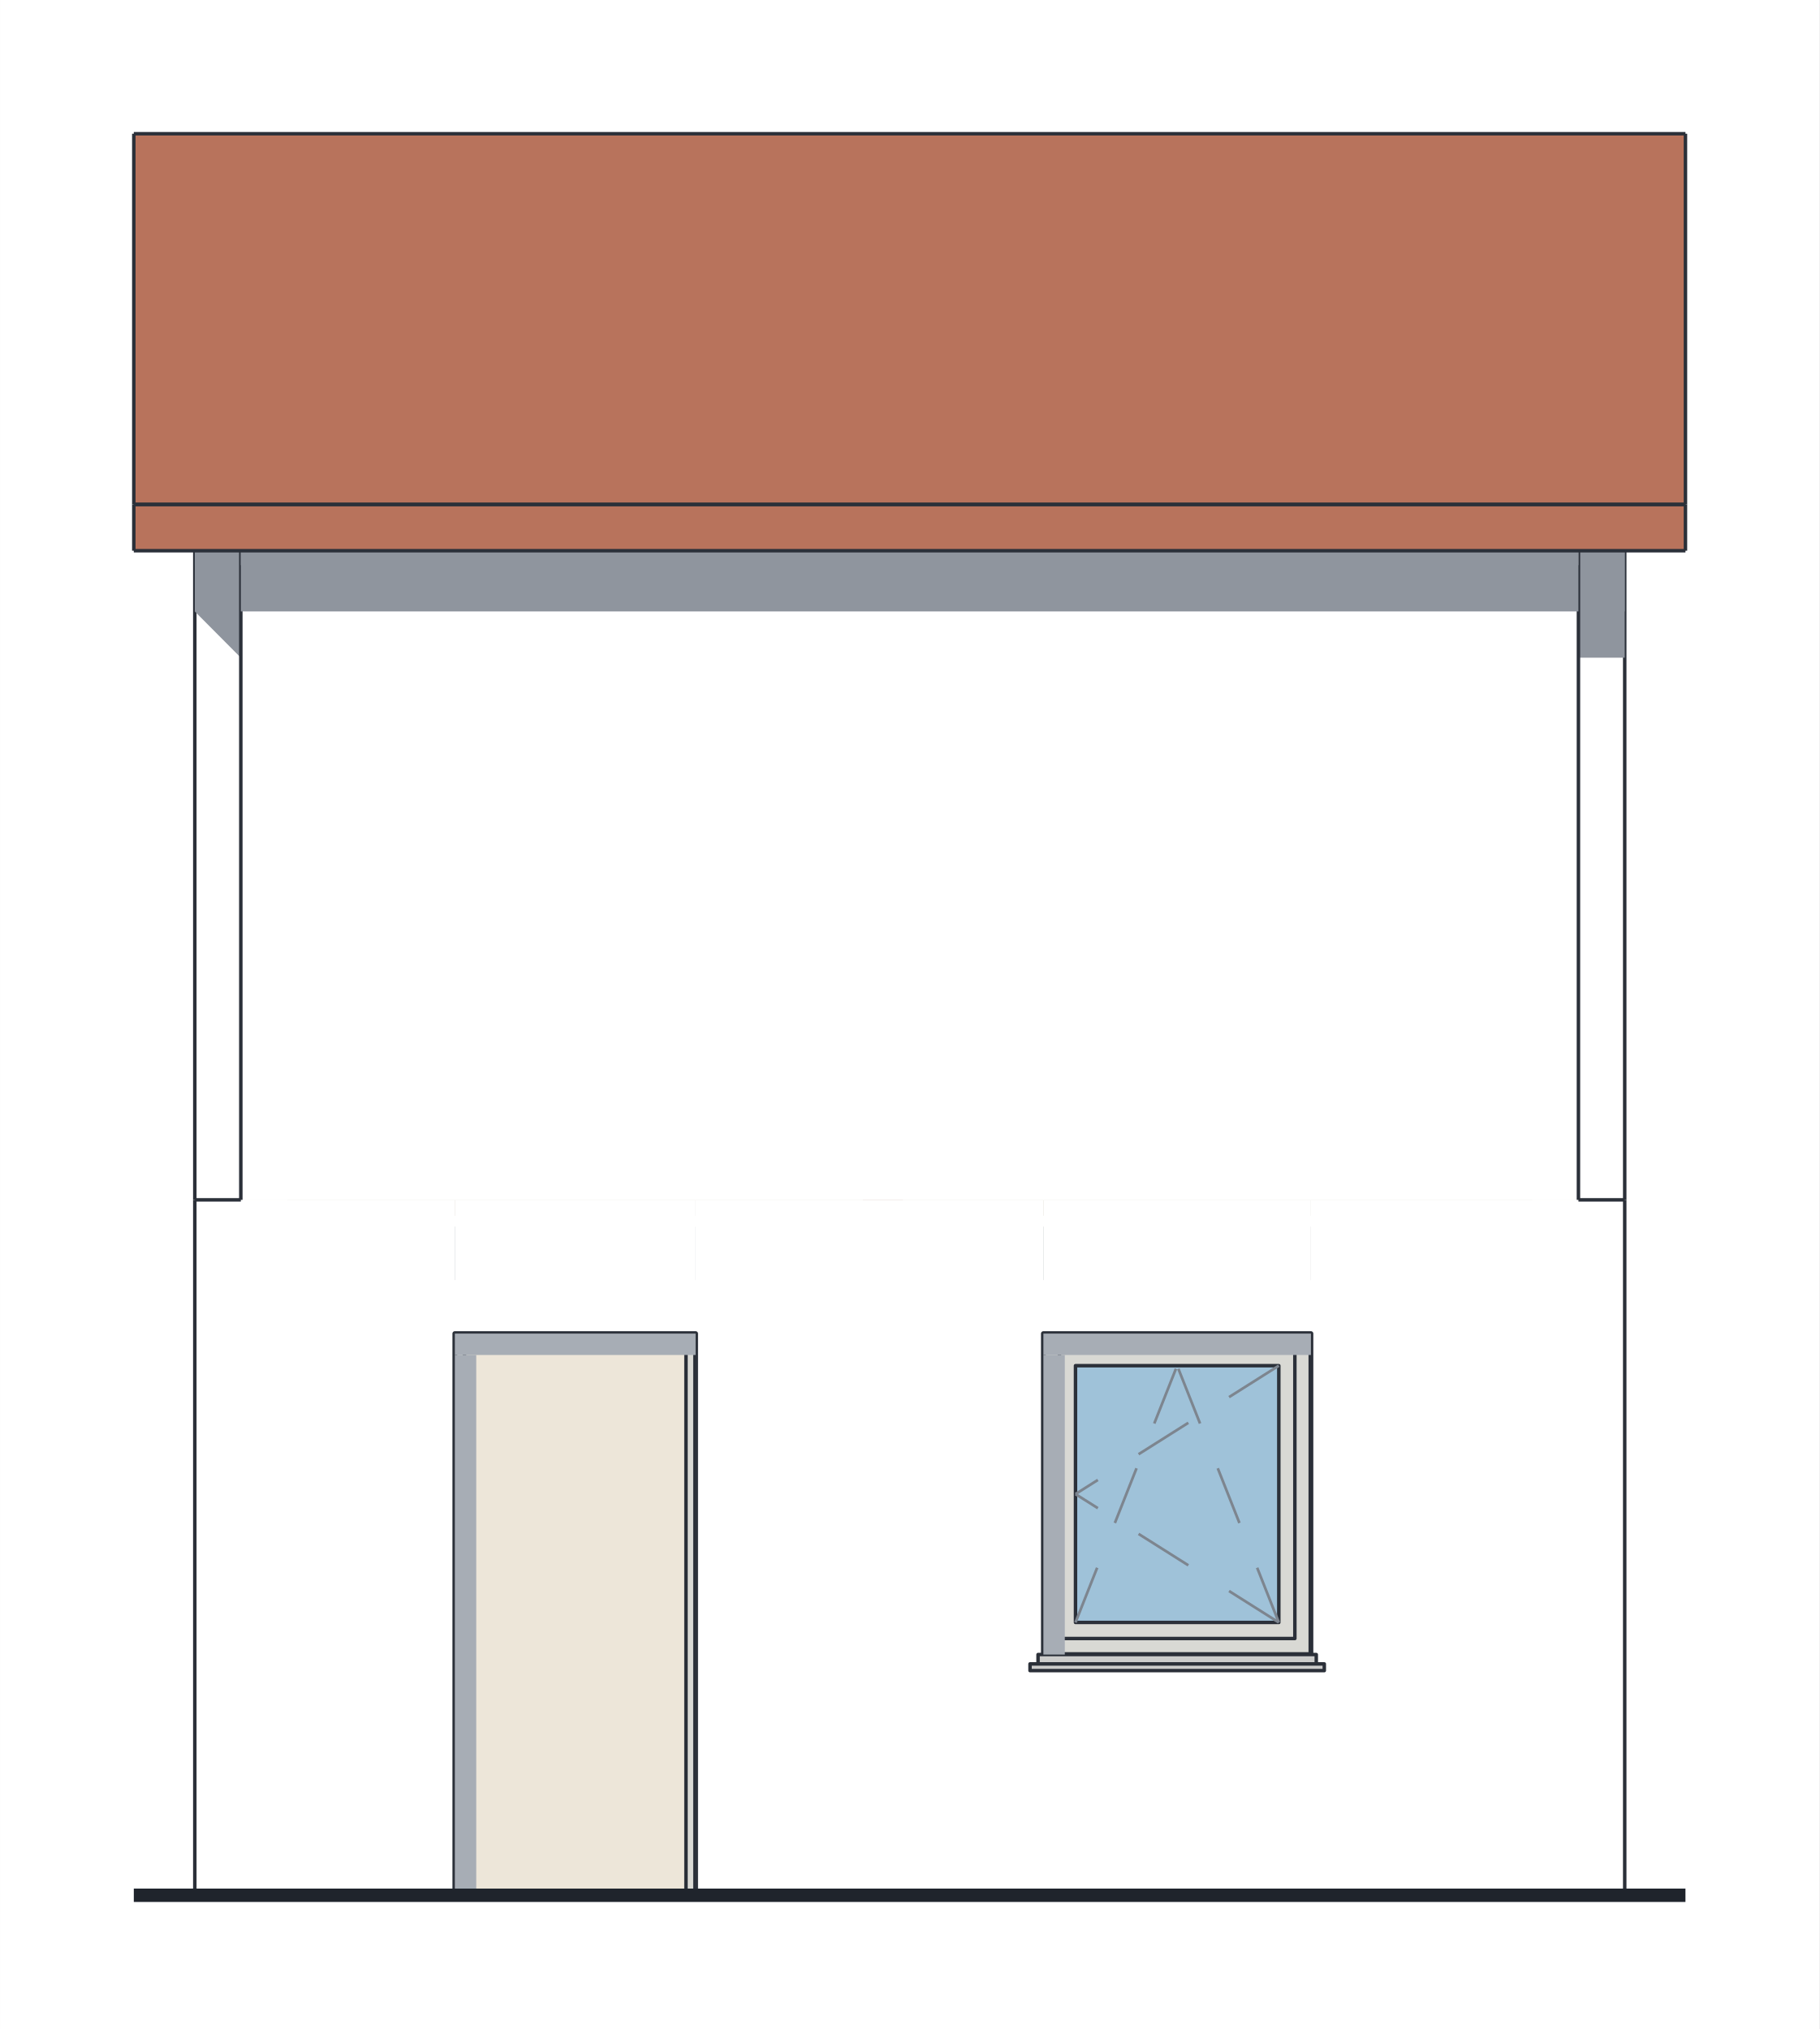
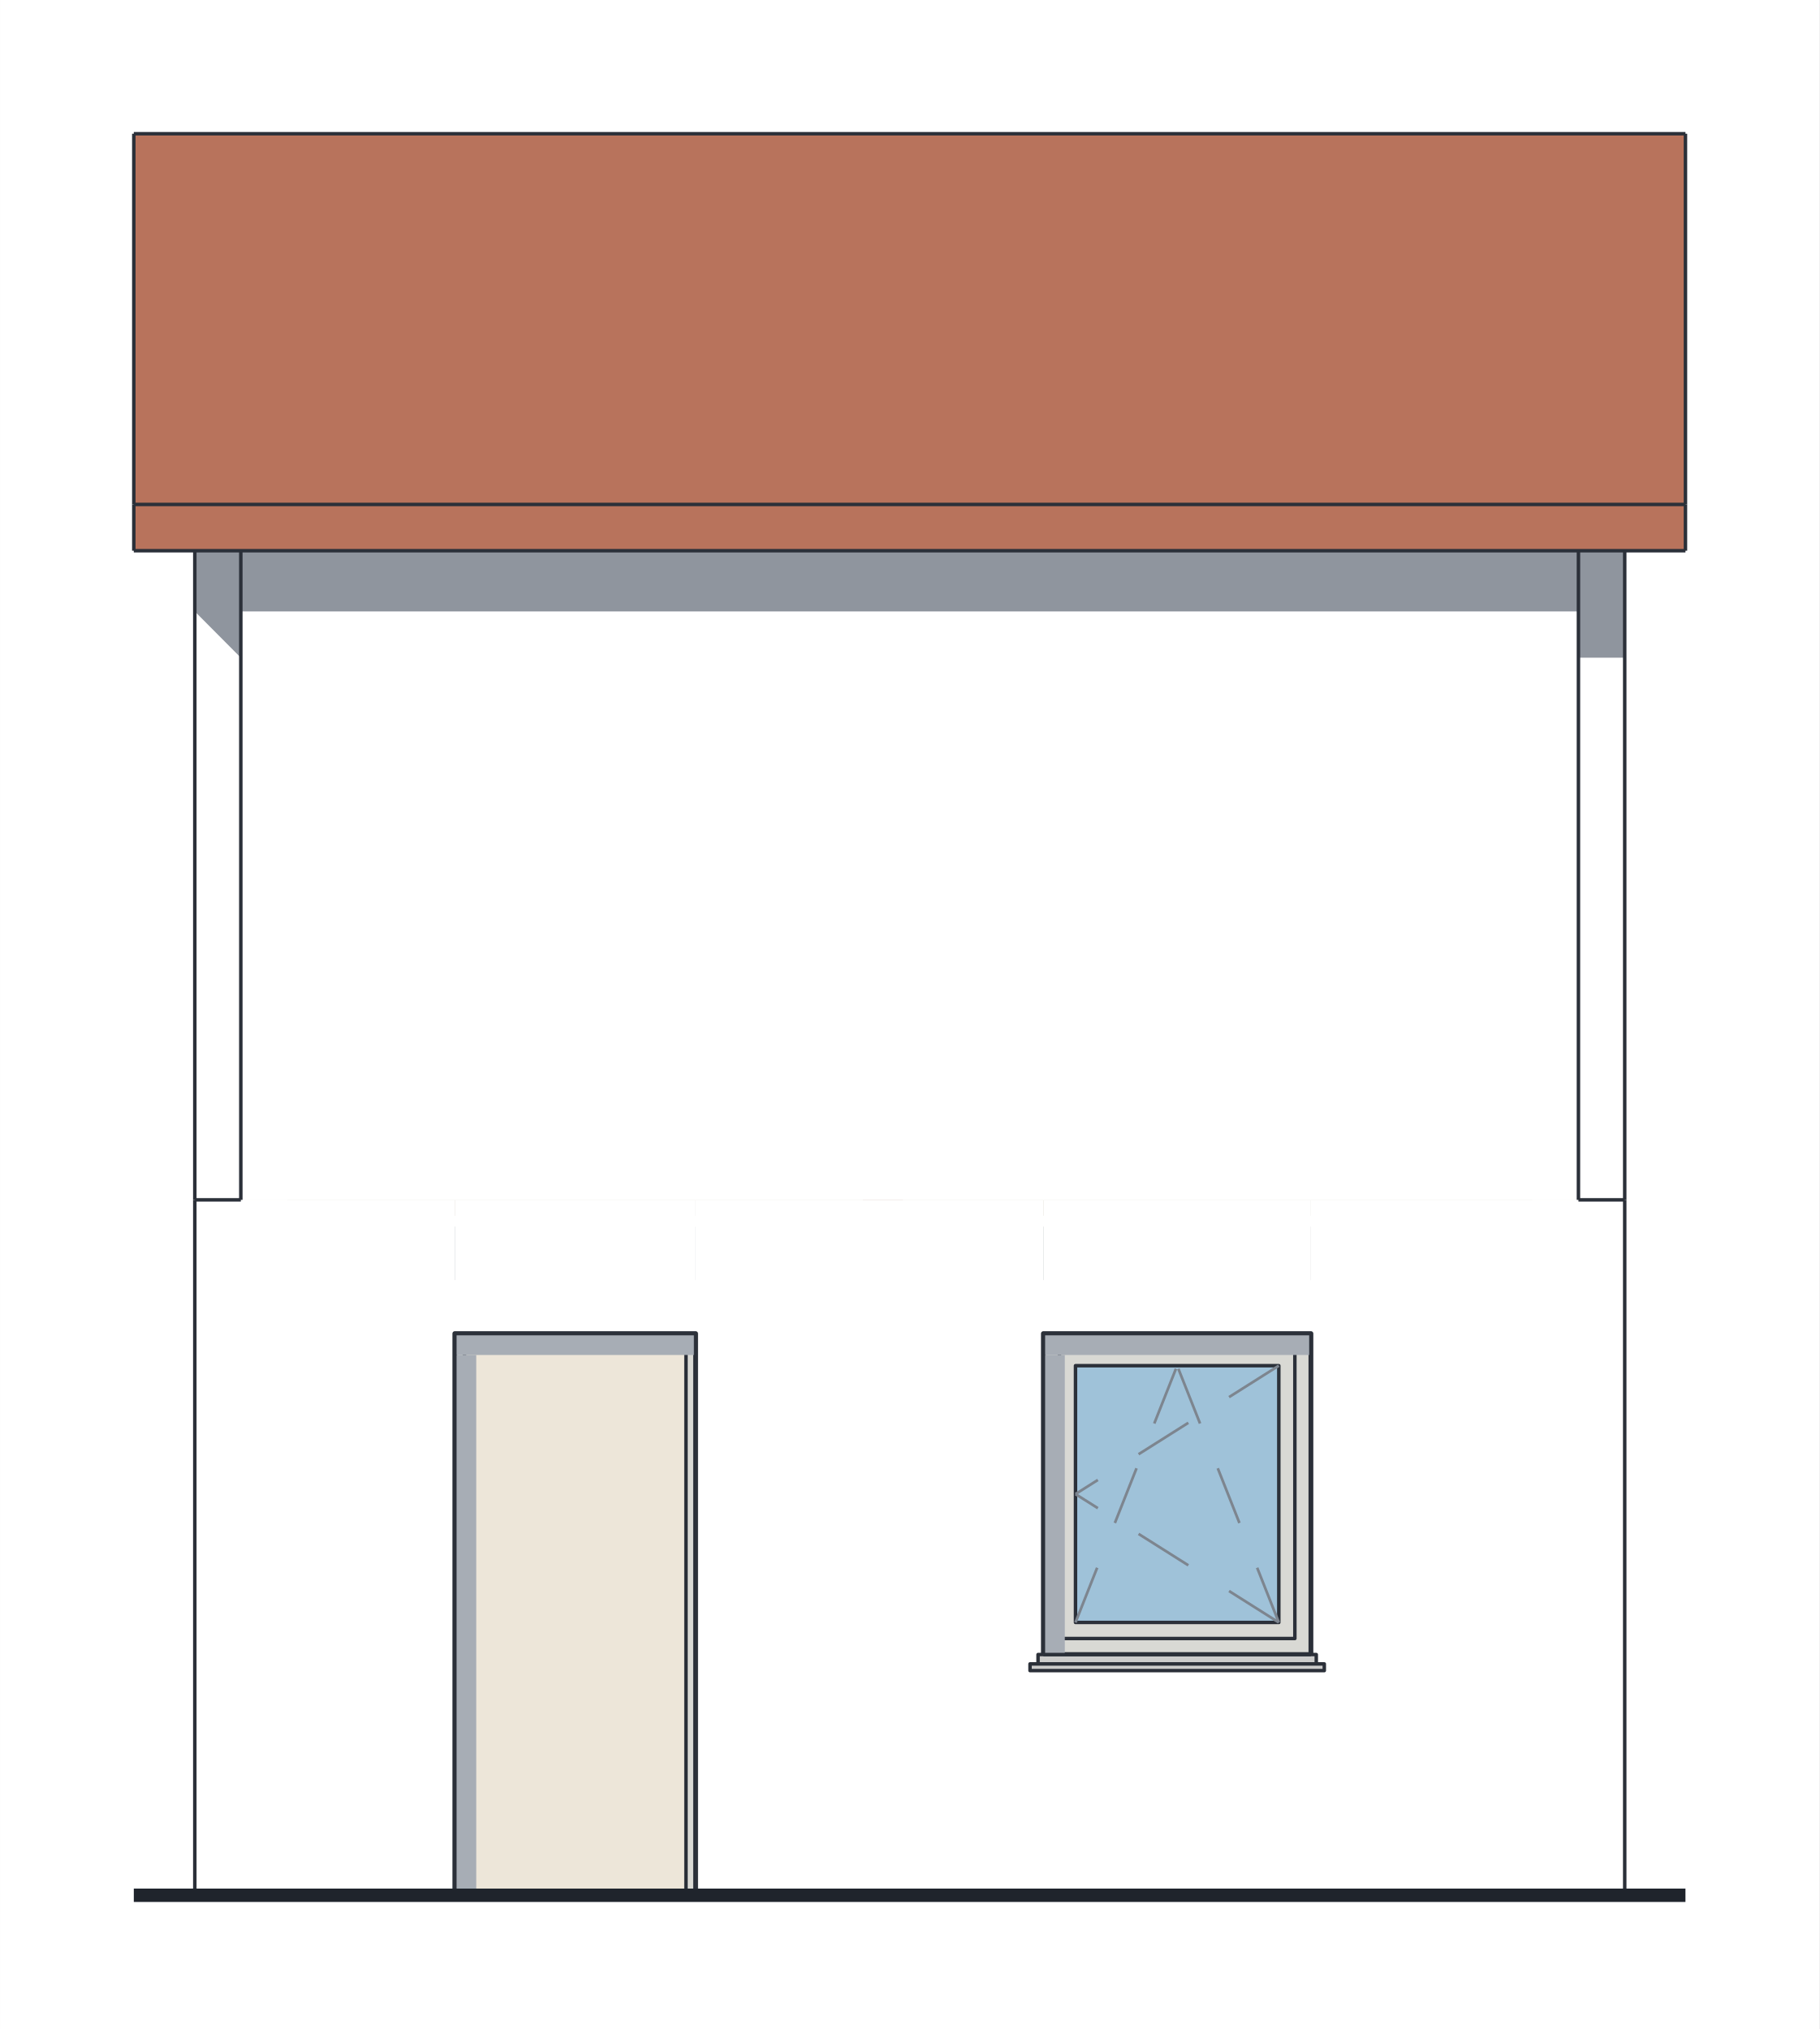
<svg xmlns="http://www.w3.org/2000/svg" viewBox="0.1 0 6.8 7.586" width="68mm" height="75.856mm">
  <rect x="0.1" y="0" width="6.8" height="7.586" fill="#ffffff" />
  <polygon points="6.173,7.086 6.173,4.486 5.4,4.486 5.4,7.086" fill="#ffffff" stroke="none" stroke-width="0" stroke-linejoin="round" />
  <polygon points="5.4,7.086 5.4,6.186 4,6.186 4,7.086" fill="#ffffff" stroke="none" stroke-width="0" stroke-linejoin="round" />
  <polygon points="5.4,4.886 5.4,4.486 4,4.486 4,4.886" fill="#ffffff" stroke="none" stroke-width="0" stroke-linejoin="round" />
  <polygon points="4,7.086 4,4.486 0.828,4.486 0.828,7.086" fill="#ffffff" stroke="none" stroke-width="0" stroke-linejoin="round" />
  <polygon points="6.173,4.486 6.173,1.886 0.828,1.886 0.828,4.486" fill="#ffffff" stroke="none" stroke-width="0" stroke-linejoin="round" />
  <polygon points="0.6,1.886 6.4,1.886 6.4,0.5 0.6,0.5" fill="#b8735c" stroke="none" stroke-width="0" stroke-linejoin="round" />
  <polygon points="1,4.546 6,4.546 6,4.486 1,4.486" fill="#c9c2b3" stroke="none" stroke-width="0" stroke-linejoin="round" />
  <polygon points="1,4.586 6,4.586 6,4.546 1,4.546" fill="#ffffff" stroke="none" stroke-width="0" stroke-linejoin="round" />
  <polygon points="1,4.786 6,4.786 6,4.586 1,4.586" fill="#9aa0a6" stroke="none" stroke-width="0" stroke-linejoin="round" />
  <polygon points="5.827,7.086 6.173,7.086 6.173,4.486 5.827,4.486" fill="#ffffff" stroke="none" stroke-width="0" stroke-linejoin="round" />
  <polygon points="1.173,7.086 1.173,4.486 0.828,4.486 0.828,7.086" fill="#ffffff" stroke="none" stroke-width="0" stroke-linejoin="round" />
  <polygon points="3.325,7.086 3.475,7.086 3.475,4.486 3.325,4.486" fill="#8c5544" stroke="none" stroke-width="0" stroke-linejoin="round" />
  <polygon points="1,4.486 6,4.486 6,2.059 1,2.059" fill="#ffffff" stroke="none" stroke-width="0" stroke-linejoin="round" />
  <polygon points="5.827,4.486 6.173,4.486 6.173,1.886 5.827,1.886" fill="#ffffff" stroke="none" stroke-width="0" stroke-linejoin="round" />
  <polygon points="1.173,4.486 1.173,1.886 0.828,1.886 0.828,4.486" fill="#ffffff" stroke="none" stroke-width="0" stroke-linejoin="round" />
-   <line x1="6.173" y1="4.486" x2="6.173" y2="2.059" stroke="#2b3039" stroke-width="0.013" />
-   <line x1="0.828" y1="4.486" x2="0.828" y2="2.059" stroke="#2b3039" stroke-width="0.013" />
  <polygon points="6,2.059 6,2.286 1,2.286 1,2.059" fill="#8f959e" stroke="none" stroke-width="0" stroke-linejoin="round" />
  <polygon points="5.827,1.886 6.173,1.886 6.173,2.286 5.827,2.286" fill="#8f959e" stroke="none" stroke-width="0" stroke-linejoin="round" />
  <polygon points="0.828,1.886 1.173,1.886 1.173,2.286 1,2.286 0.828,2.113" fill="#8f959e" stroke="none" stroke-width="0" stroke-linejoin="round" />
  <polygon points="1,2.059 6,2.059 6,2.459 1,2.459" fill="#8f959e" stroke="none" stroke-width="0" stroke-linejoin="round" />
  <polygon points="5.827,2.059 6.173,2.059 6.173,2.459 5.827,2.459" fill="#8f959e" stroke="none" stroke-width="0" stroke-linejoin="round" />
  <polygon points="0.828,2.059 1.173,2.059 1.173,2.459 1,2.459 0.828,2.286" fill="#8f959e" stroke="none" stroke-width="0" stroke-linejoin="round" />
  <polygon points="0.828,7.086 1.8,7.086 1.8,4.486 0.828,4.486" fill="#ffffff" stroke="none" stroke-width="0" stroke-linejoin="round" />
  <polygon points="1.8,4.986 2.7,4.986 2.7,4.486 1.8,4.486" fill="#ffffff" stroke="none" stroke-width="0" stroke-linejoin="round" />
  <polygon points="2.7,7.086 4,7.086 4,4.486 2.7,4.486" fill="#ffffff" stroke="none" stroke-width="0" stroke-linejoin="round" />
  <polygon points="4,7.086 5,7.086 5,6.186 4,6.186" fill="#ffffff" stroke="none" stroke-width="0" stroke-linejoin="round" />
  <polygon points="4,4.986 5,4.986 5,4.486 4,4.486" fill="#ffffff" stroke="none" stroke-width="0" stroke-linejoin="round" />
  <polygon points="5,7.086 6.173,7.086 6.173,4.486 5,4.486" fill="#ffffff" stroke="none" stroke-width="0" stroke-linejoin="round" />
  <polygon points="1,4.486 6,4.486 6,2.059 1,2.059" fill="#ffffff" stroke="none" stroke-width="0" stroke-linejoin="round" />
-   <line x1="0.828" y1="7.086" x2="1.8" y2="7.086" stroke="#2b3039" stroke-width="0.013" />
-   <line x1="2.7" y1="7.086" x2="4" y2="7.086" stroke="#2b3039" stroke-width="0.013" />
-   <line x1="4" y1="7.086" x2="5" y2="7.086" stroke="#2b3039" stroke-width="0.013" />
-   <line x1="5" y1="7.086" x2="6.173" y2="7.086" stroke="#2b3039" stroke-width="0.013" />
-   <line x1="0.828" y1="4.486" x2="1" y2="4.486" stroke="#2b3039" stroke-width="0.013" />
-   <line x1="6" y1="4.486" x2="6.173" y2="4.486" stroke="#2b3039" stroke-width="0.013" />
-   <line x1="1.8" y1="4.986" x2="2.7" y2="4.986" stroke="#2b3039" stroke-width="0.013" />
-   <line x1="4" y1="4.986" x2="5" y2="4.986" stroke="#2b3039" stroke-width="0.013" />
-   <line x1="4" y1="6.186" x2="5" y2="6.186" stroke="#2b3039" stroke-width="0.013" />
-   <line x1="1.8" y1="7.086" x2="1.8" y2="4.986" stroke="#2b3039" stroke-width="0.013" />
-   <line x1="0.828" y1="7.086" x2="0.828" y2="4.486" stroke="#2b3039" stroke-width="0.013" />
-   <line x1="2.7" y1="7.086" x2="2.7" y2="4.986" stroke="#2b3039" stroke-width="0.013" />
-   <line x1="4" y1="6.186" x2="4" y2="4.986" stroke="#2b3039" stroke-width="0.013" />
-   <line x1="5" y1="6.186" x2="5" y2="4.986" stroke="#2b3039" stroke-width="0.013" />
-   <line x1="6.173" y1="7.086" x2="6.173" y2="4.486" stroke="#2b3039" stroke-width="0.013" />
-   <line x1="6" y1="4.486" x2="6" y2="2.059" stroke="#2b3039" stroke-width="0.013" />
-   <line x1="1" y1="4.486" x2="1" y2="2.059" stroke="#2b3039" stroke-width="0.013" />
  <polygon points="6,2.059 6,2.113 1,2.113 1,2.059" fill="#8f959e" stroke="none" stroke-width="0" stroke-linejoin="round" />
  <polygon points="1,2.059 6,2.059 6,2.286 1,2.286" fill="#8f959e" stroke="none" stroke-width="0" stroke-linejoin="round" />
  <polygon points="1.8,7.086 2.7,7.086 2.7,4.986 1.8,4.986" fill="#d9d9d4" stroke="#2b3039" stroke-width="0.018" stroke-linejoin="round" />
  <polygon points="1.836,7.086 2.664,7.086 2.664,5.049 1.836,5.049" fill="#ede6d9" stroke="#2b3039" stroke-width="0.013" stroke-linejoin="round" />
  <polygon points="1.8,5.066 2.7,5.066 2.7,4.986 1.8,4.986" fill="#a7adb5" stroke="none" stroke-width="0" stroke-linejoin="round" />
  <polygon points="1.8,7.086 1.88,7.086 1.88,5.066 1.8,5.066" fill="#a7adb5" stroke="none" stroke-width="0" stroke-linejoin="round" />
  <polygon points="4,6.186 5,6.186 5,4.986 4,4.986" fill="#d9d9d4" stroke="#2b3039" stroke-width="0.018" stroke-linejoin="round" />
  <polygon points="3.98,6.221 5.02,6.221 5.02,6.186 3.98,6.186" fill="#cccccb" stroke="#2b3039" stroke-width="0.013" stroke-linejoin="round" />
  <polygon points="3.95,6.246 5.05,6.246 5.05,6.221 3.95,6.221" fill="#cccccb" stroke="#2b3039" stroke-width="0.013" stroke-linejoin="round" />
  <polygon points="4.06,6.126 4.94,6.126 4.94,5.046 4.06,5.046" fill="none" stroke="#2b3039" stroke-width="0.013" stroke-linejoin="round" />
  <polygon points="4.12,6.066 4.88,6.066 4.88,5.106 4.12,5.106" fill="#9fc2d9" stroke="#2b3039" stroke-width="0.013" stroke-linejoin="round" />
  <polygon points="4,5.066 5,5.066 5,4.986 4,4.986" fill="#a7adb5" stroke="none" stroke-width="0" stroke-linejoin="round" />
  <polygon points="4,6.186 4.08,6.186 4.08,5.066 4,5.066" fill="#a7adb5" stroke="none" stroke-width="0" stroke-linejoin="round" />
  <line x1="4.88" y1="6.066" x2="4.12" y2="5.586" stroke="#7d858f" stroke-width="0.01" stroke-dasharray="0.22 0.18" />
  <line x1="4.88" y1="5.106" x2="4.12" y2="5.586" stroke="#7d858f" stroke-width="0.01" stroke-dasharray="0.22 0.18" />
  <line x1="4.12" y1="6.066" x2="4.5" y2="5.106" stroke="#7d858f" stroke-width="0.01" stroke-dasharray="0.22 0.18" />
  <line x1="4.88" y1="6.066" x2="4.5" y2="5.106" stroke="#7d858f" stroke-width="0.01" stroke-dasharray="0.22 0.18" />
  <polygon points="0.6,1.886 6.4,1.886 6.4,2.059 0.6,2.059" fill="#b8735c" stroke="none" stroke-width="0" stroke-linejoin="round" />
+   <line x1="0.828" y1="7.086" x2="1.8" y2="7.086" stroke="#2b3039" stroke-width="0.013" />
+   <line x1="1.8" y1="7.086" x2="1.8" y2="4.986" stroke="#2b3039" stroke-width="0.013" />
+   <line x1="1" y1="4.486" x2="0.828" y2="4.486" stroke="#2b3039" stroke-width="0.013" />
+   <line x1="0.828" y1="4.486" x2="0.828" y2="7.086" stroke="#2b3039" stroke-width="0.013" />
+   <line x1="1.8" y1="4.986" x2="2.7" y2="4.986" stroke="#2b3039" stroke-width="0.013" />
+   <line x1="2.7" y1="7.086" x2="4" y2="7.086" stroke="#2b3039" stroke-width="0.013" />
+   <line x1="4" y1="6.186" x2="4" y2="4.986" stroke="#2b3039" stroke-width="0.013" />
+   <line x1="2.7" y1="4.986" x2="2.7" y2="7.086" stroke="#2b3039" stroke-width="0.013" />
+   <line x1="4" y1="7.086" x2="5" y2="7.086" stroke="#2b3039" stroke-width="0.013" />
+   <line x1="5" y1="6.186" x2="4" y2="6.186" stroke="#2b3039" stroke-width="0.013" />
+   <line x1="4" y1="4.986" x2="5" y2="4.986" stroke="#2b3039" stroke-width="0.013" />
+   <line x1="5" y1="7.086" x2="6.173" y2="7.086" stroke="#2b3039" stroke-width="0.013" />
+   <line x1="6.173" y1="7.086" x2="6.173" y2="4.486" stroke="#2b3039" stroke-width="0.013" />
+   <line x1="6.173" y1="4.486" x2="6" y2="4.486" stroke="#2b3039" stroke-width="0.013" />
+   <line x1="5" y1="4.986" x2="5" y2="6.186" stroke="#2b3039" stroke-width="0.013" />
+   <line x1="6" y1="4.486" x2="6" y2="2.059" stroke="#2b3039" stroke-width="0.013" />
+   <line x1="1" y1="2.059" x2="1" y2="4.486" stroke="#2b3039" stroke-width="0.013" />
+   <line x1="6.173" y1="4.486" x2="6.173" y2="2.059" stroke="#2b3039" stroke-width="0.013" />
+   <line x1="0.828" y1="2.059" x2="0.828" y2="4.486" stroke="#2b3039" stroke-width="0.013" />
  <line x1="0.6" y1="1.886" x2="6.4" y2="1.886" stroke="#2b3039" stroke-width="0.013" />
  <line x1="6.4" y1="1.886" x2="6.4" y2="0.5" stroke="#2b3039" stroke-width="0.013" />
  <line x1="6.4" y1="0.5" x2="0.6" y2="0.5" stroke="#2b3039" stroke-width="0.013" />
  <line x1="0.6" y1="0.5" x2="0.6" y2="1.886" stroke="#2b3039" stroke-width="0.013" />
-   <line x1="0.6" y1="1.886" x2="6.4" y2="1.886" stroke="#2b3039" stroke-width="0.013" />
  <line x1="6.4" y1="1.886" x2="6.4" y2="2.059" stroke="#2b3039" stroke-width="0.013" />
  <line x1="6.4" y1="2.059" x2="0.6" y2="2.059" stroke="#2b3039" stroke-width="0.013" />
  <line x1="0.6" y1="2.059" x2="0.6" y2="1.886" stroke="#2b3039" stroke-width="0.013" />
  <line x1="0.6" y1="7.086" x2="6.4" y2="7.086" stroke="#1f242c" stroke-width="0.05" />
</svg>
